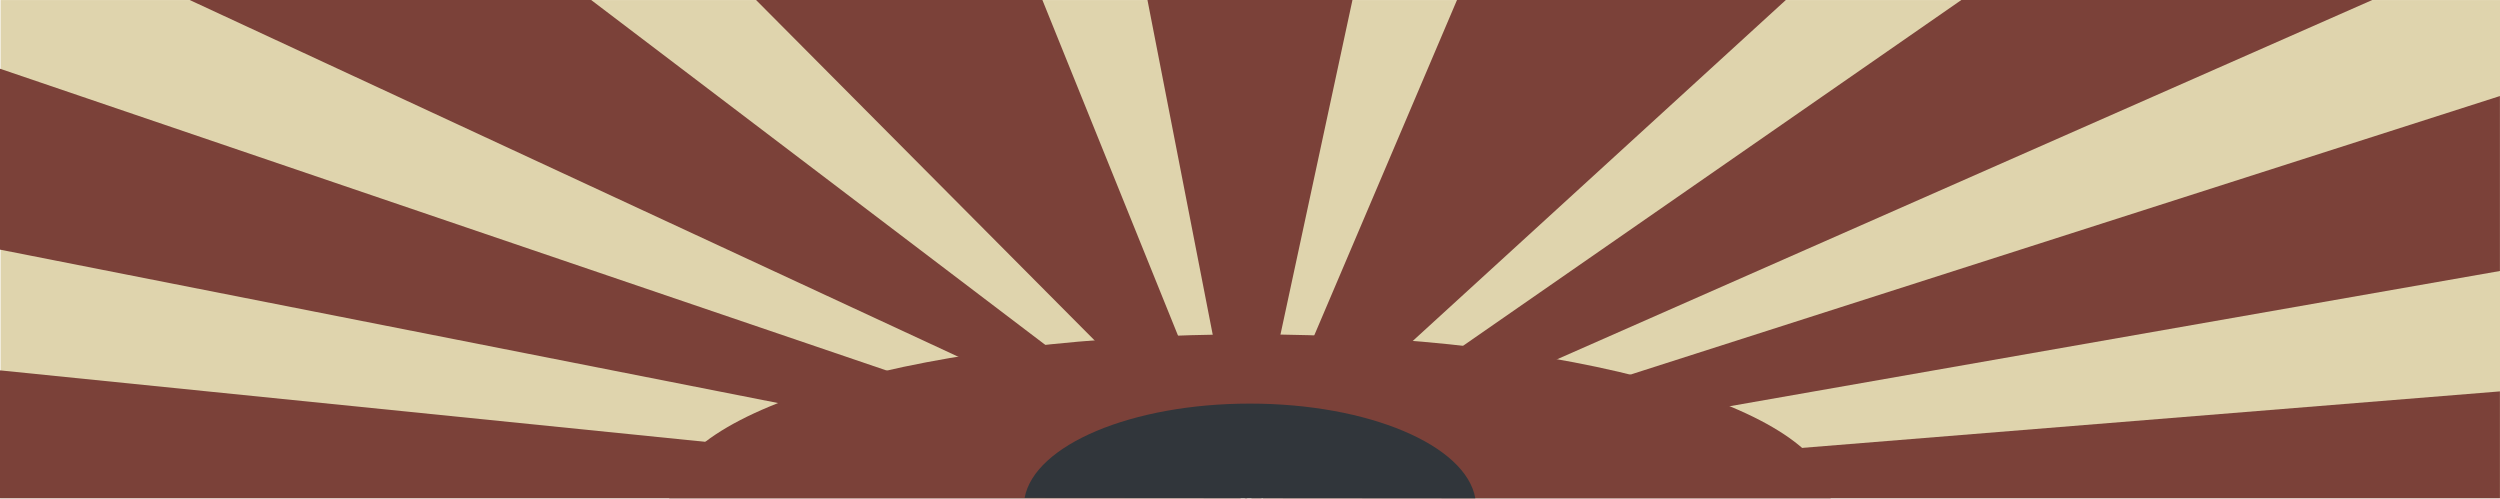
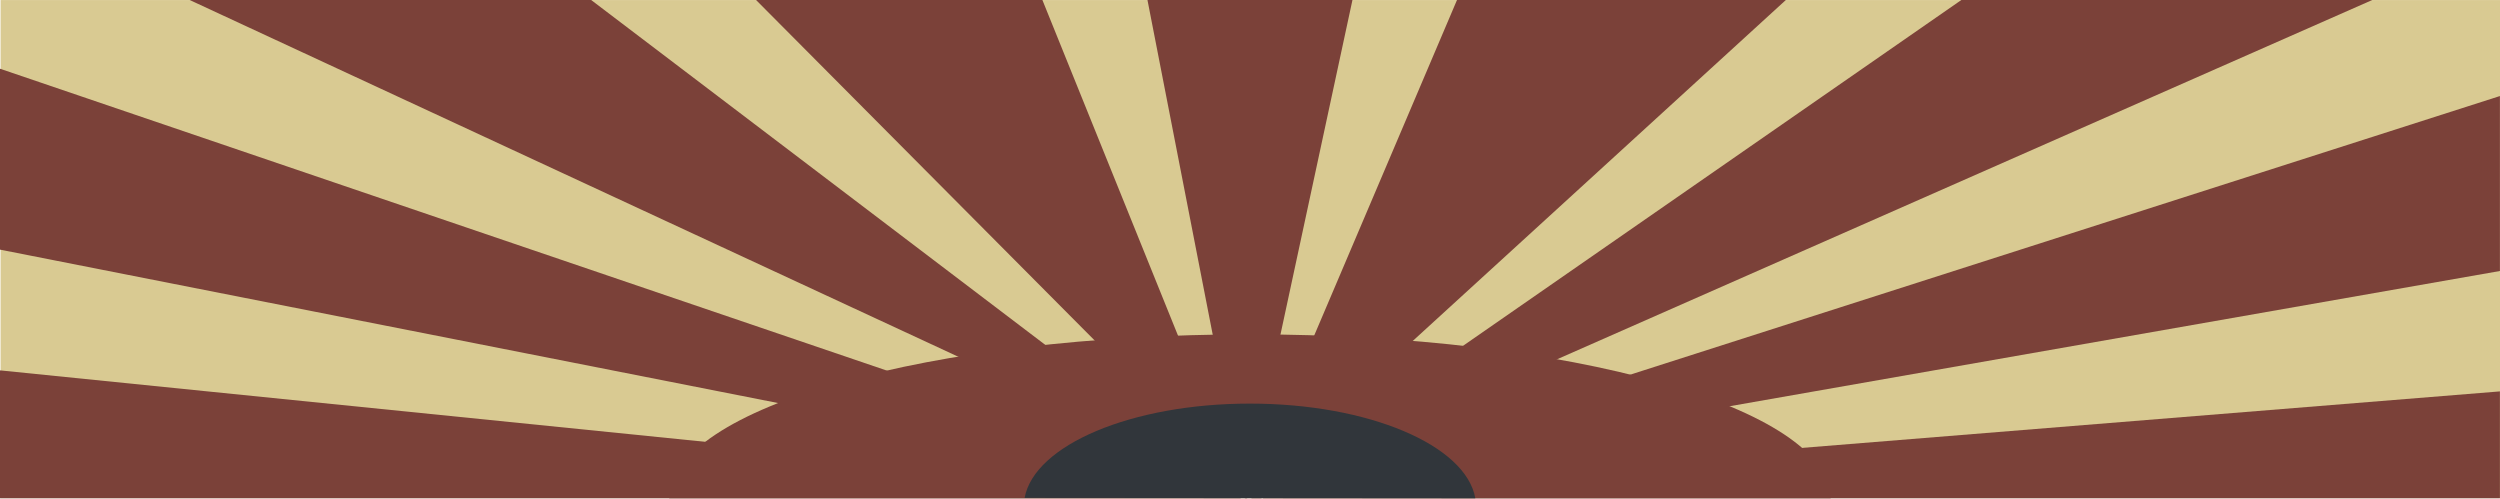
<svg xmlns="http://www.w3.org/2000/svg" width="800.37" height="159.517" id="svg3887" version="1.1">
  <defs id="defs3889" />
  <g id="layer1" transform="translate(0.2783619,0.07171177)">
-     <rect style="fill:#dfd4ad;fill-opacity:1;stroke:none" id="rect5301" width="800.187" height="159.465" x="-0.096" y="-0.056" />
+     <rect style="fill:#d9ca92;fill-opacity:1;stroke:none" id="rect5301" width="800.187" height="159.465" x="-0.096" y="-0.056" />
    <path style="fill:#7b4139;fill-opacity:1;stroke:#ea1d7a;stroke-width:0;stroke-linejoin:miter;stroke-miterlimit:4;stroke-opacity:1;stroke-dasharray:none" d="M 60.444,-0.072 391.005,153.35 188.978,-0.072 l -128.535,0 z m 181.326,0 L 396.18,155.186 333.441,-0.072 l -91.671,0 z m 125.309,0 30.512,156.481 1.311,0.612 33.805,-157.093 -65.628,0 z m 99.098,0 -66.872,157.115 0.269,-0.045 171.884,-157.07 -105.281,0 z m 161.466,0 -225.784,156.685 3.058,-0.544 354.285,-156.141 -131.559,0 z M -0.278,21.93 l 0,57.916 395.316,77.946 1.479,-0.249 -1.311,-0.997 L -0.278,21.93 z M 800.064,30.676 413.251,154.596 800.064,86.688 l 0,-56.012 z m -800.343,87.825 0,40.944 397.164,0 0.672,-0.634 -397.836,-40.31 z m 800.343,6.73 -394.912,31.971 -3.461,1.11 2.453,1.133 395.921,0 0,-34.215 z m -398.34,32.243 -1.277,0.113 -0.134,0.091 0.47,0.204 0.941,-0.408 z m -4.805,0.385 -1.109,0.091 1.647,0.317 -0.034,-0.045 -0.504,-0.363 z m 2.823,0.227 -0.403,0.272 0.101,0.113 0.638,-0.272 -0.336,-0.113 z m 1.277,0.453 -0.84,0.272 2.756,0.544 -2.89,-0.295 0.37,0.385 3.293,0 -2.688,-0.906 z m -2.251,0.702 -0.605,0.204 0.874,0 -0.269,-0.204 z" id="rect2985" />
    <path style="fill:#7b4139;fill-opacity:1;stroke:none" d="m 399.908,106.968 c -102.365,0 -185.42,23.478 -185.938,52.478 l 371.845,0 c -0.517,-29 -83.542,-52.478 -185.907,-52.478 z" id="path5436" />
    <path style="fill:#31363b;fill-opacity:1;stroke:none" d="m 399.893,129.138 c -37.924,0 -69.022,13.282 -72.146,30.186 l 144.293,0.122 c -2.995,-16.962 -34.13,-30.307 -72.146,-30.307 z" id="path3825" />
  </g>
</svg>
